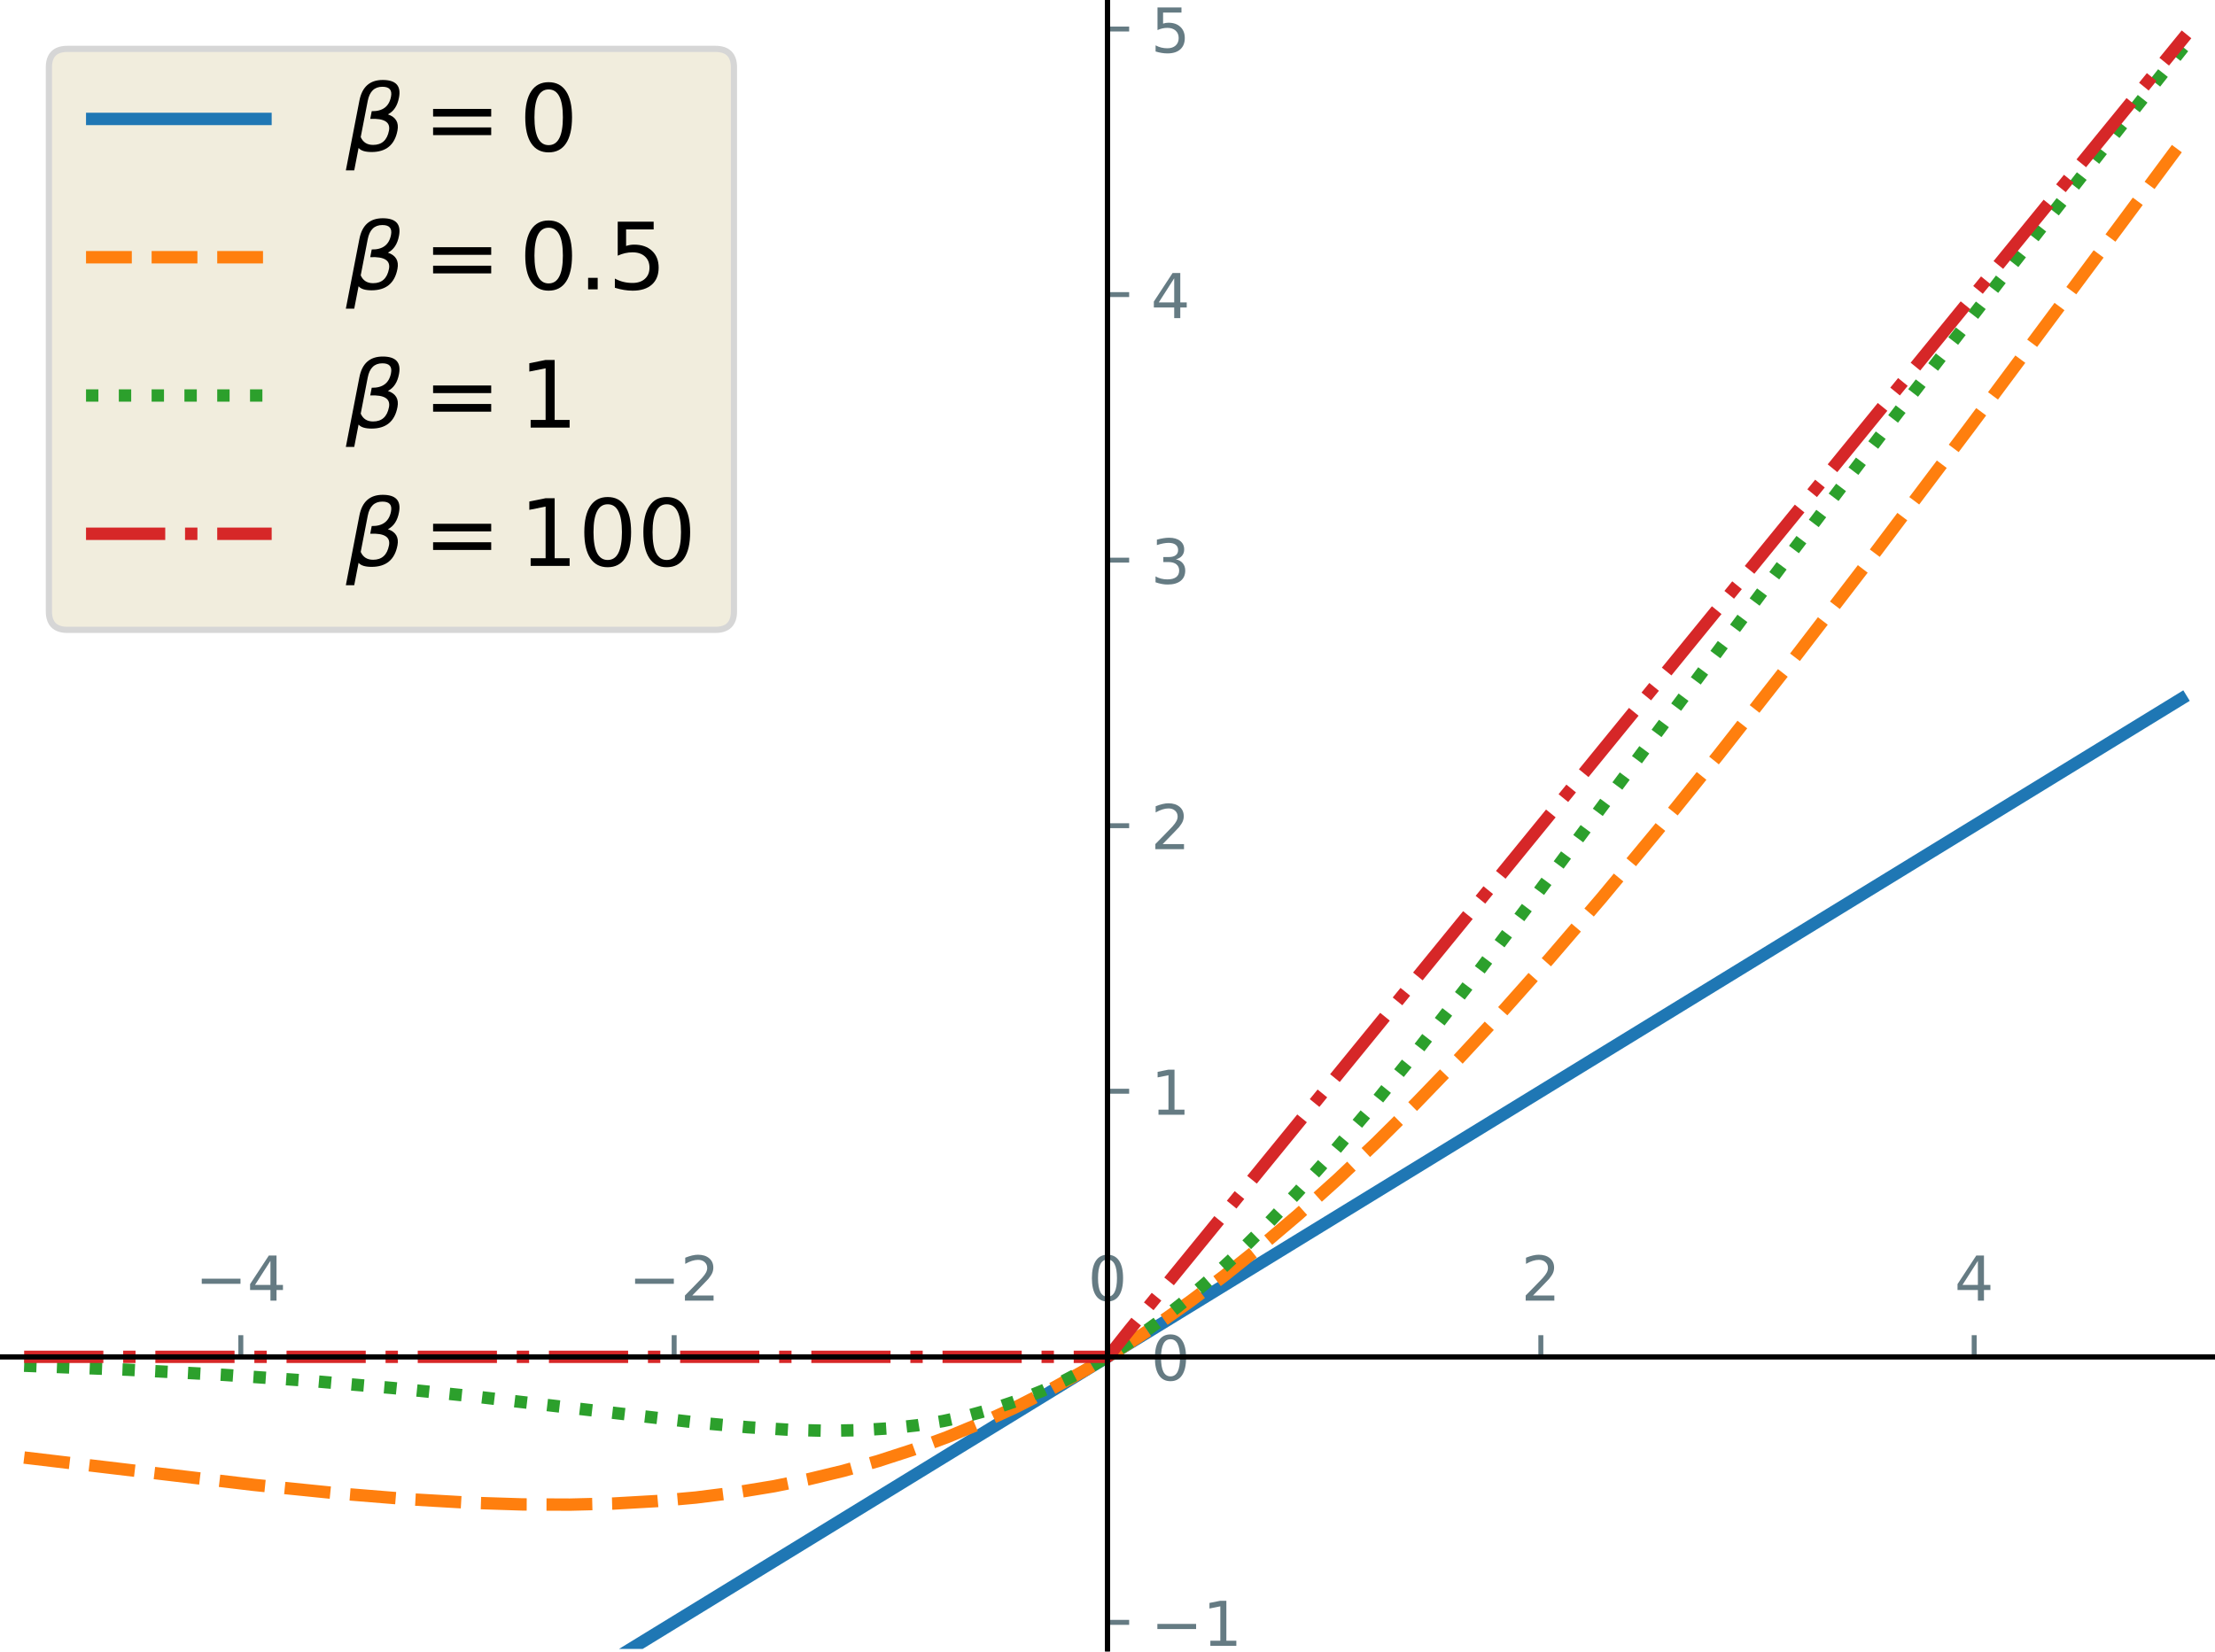
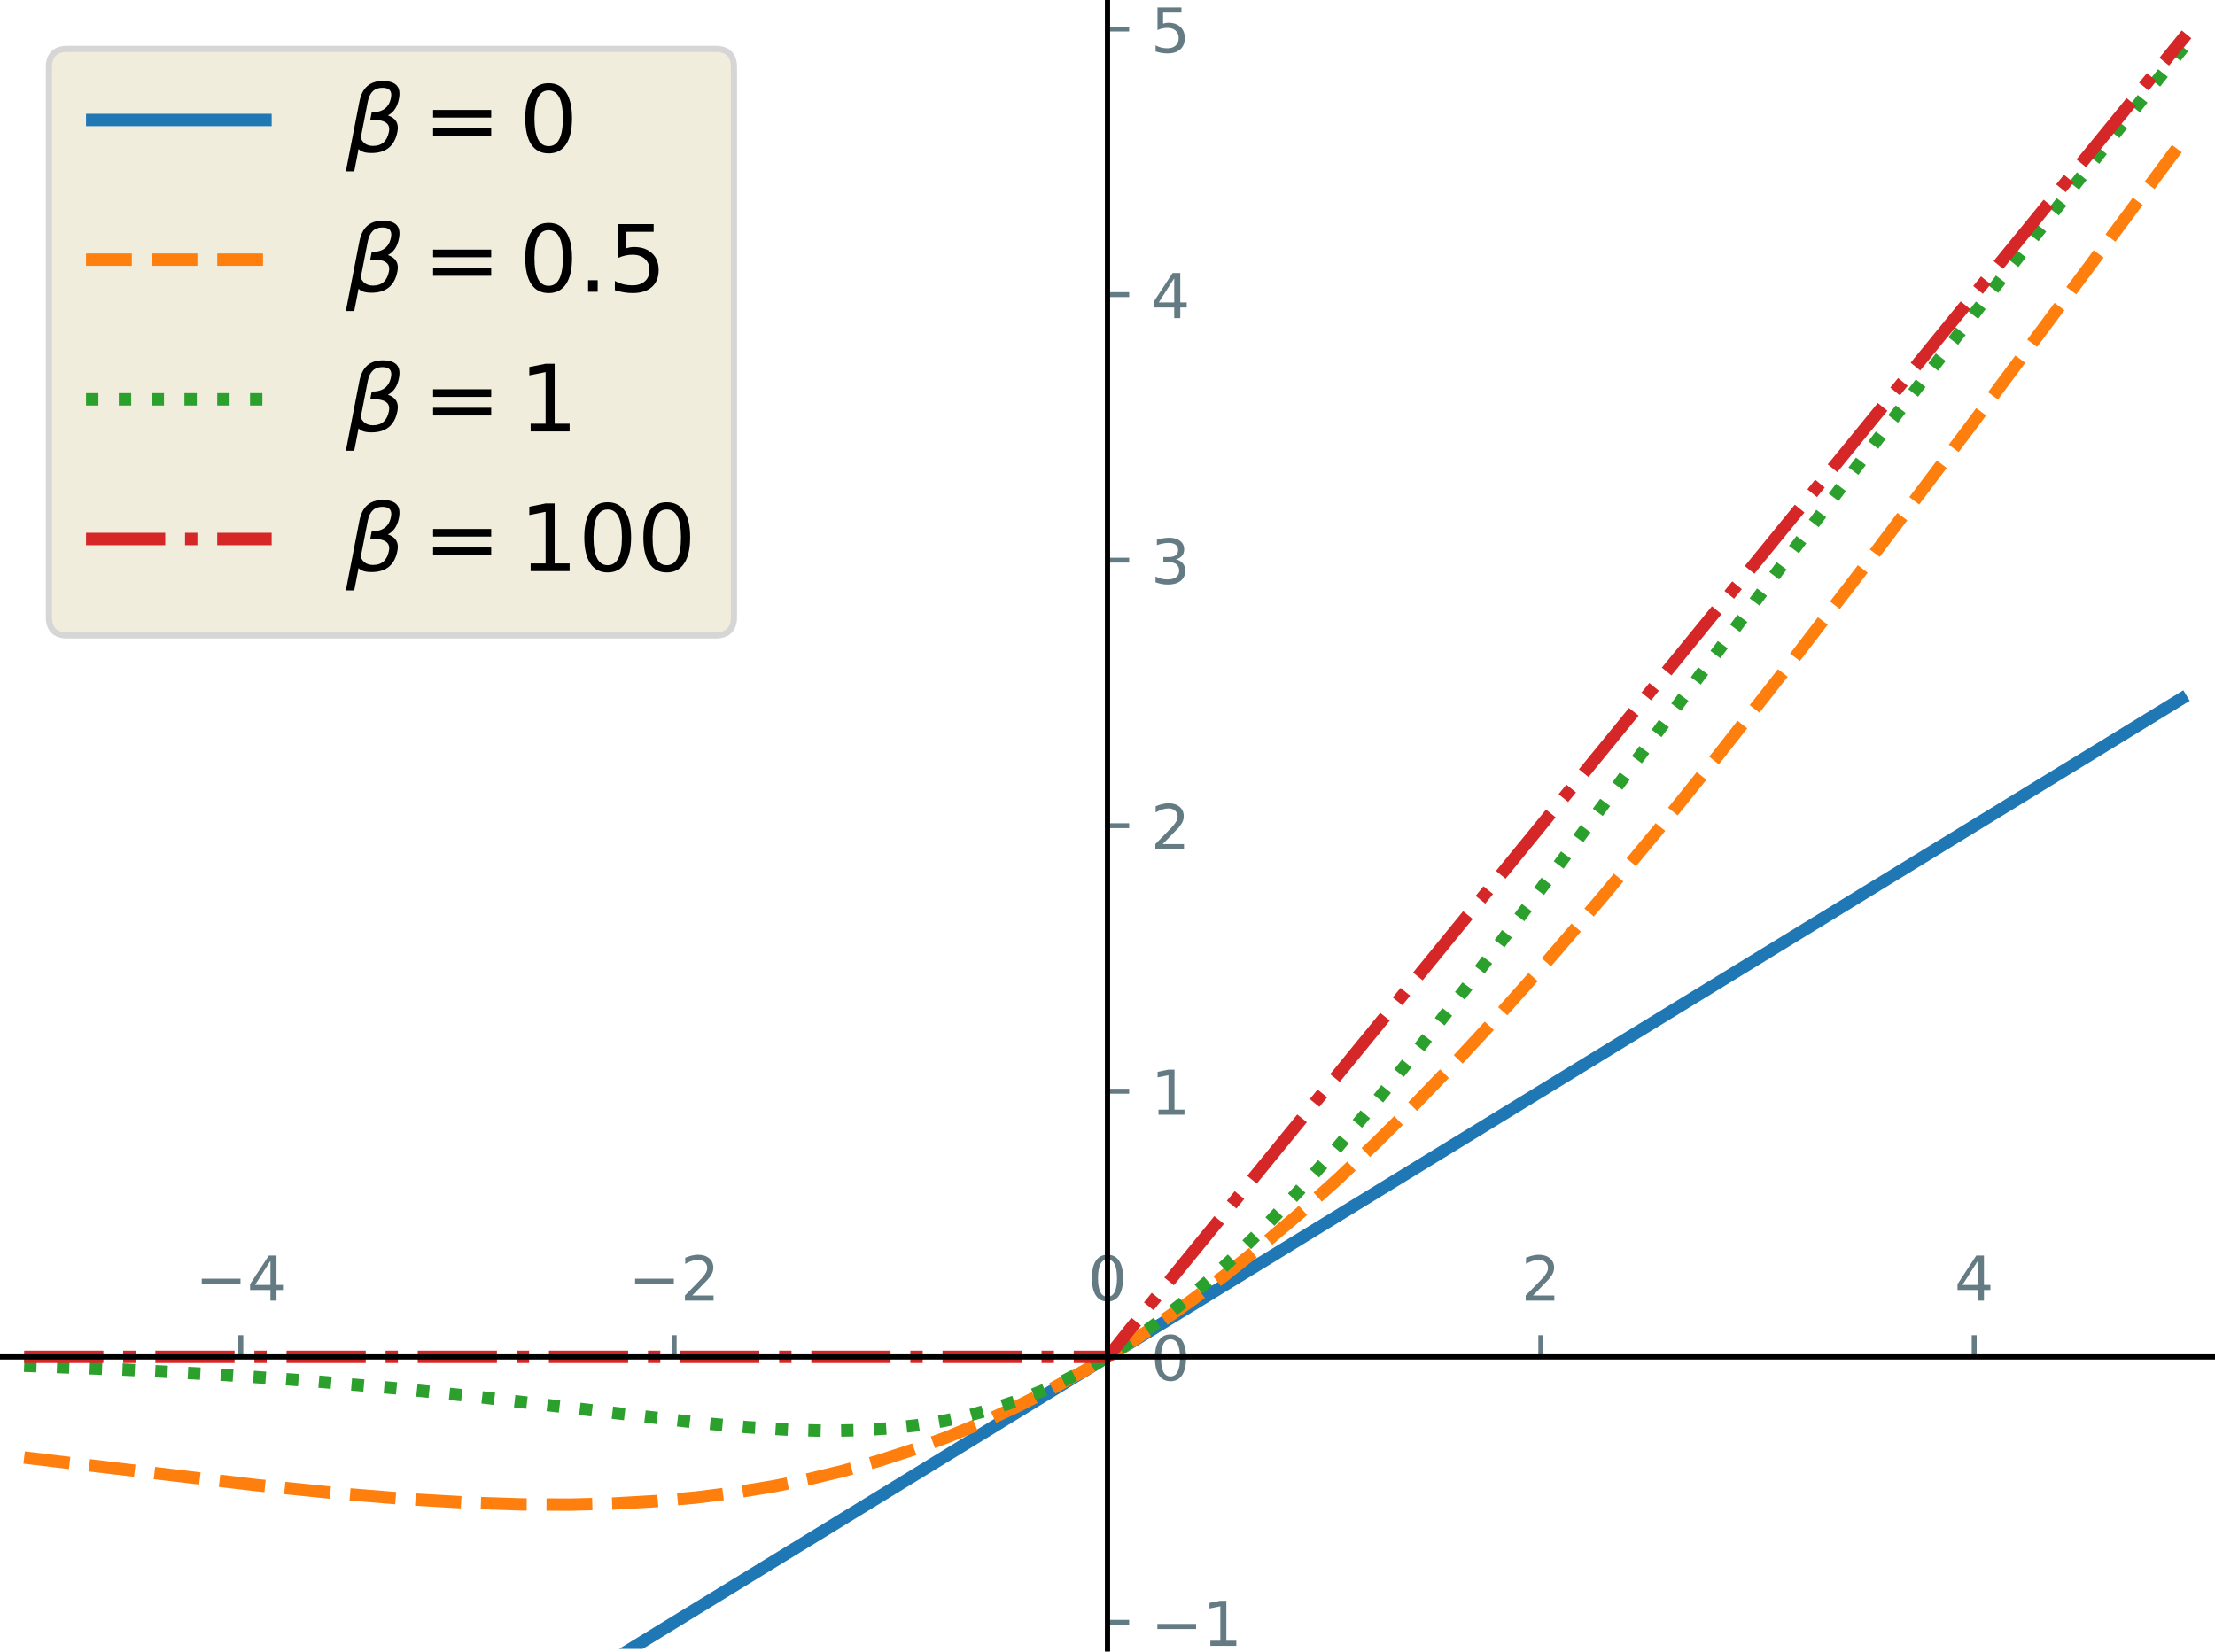
- <svg xmlns="http://www.w3.org/2000/svg" xmlns:xlink="http://www.w3.org/1999/xlink" width="357.92pt" height="266.912pt" viewBox="0 0 357.92 266.912" version="1.1" id="svg277">
-   <defs id="defs6">
-     <style type="text/css" id="style4">*{stroke-linejoin: round; stroke-linecap: butt}</style>
+ <svg xmlns="http://www.w3.org/2000/svg" xmlns:xlink="http://www.w3.org/1999/xlink" width="357.92pt" height="266.912pt" viewBox="0 0 357.92 266.912" version="1.1" id="svg52">
+   <defs id="defs1">
+     <style type="text/css" id="style1">*{stroke-linejoin: round; stroke-linecap: butt}</style>
  </defs>
-   <g id="g933" transform="translate(-57.2,-41.072)">
-     <g id="matplotlib.axis_1">
-       <g id="xtick_1">
-         <g id="line2d_1">
-           <defs id="defs15">
-             <path id="m7bbf02d9f3" d="M 0,0 V -3.5" style="stroke:#657b83;stroke-width:0.8" />
-           </defs>
-           <g id="g19">
-             <use xlink:href="#m7bbf02d9f3" x="96.113" y="260.371" style="fill:#657b83;stroke:#657b83;stroke-width:0.8" id="use17" />
-           </g>
-         </g>
-         <g id="text_1">
-           <g style="fill:#657b83" transform="matrix(0.1,0,0,-0.1,88.74185,251.2909)" id="g30">
-             <defs id="defs24">
-               <path id="DejaVuSans-2212" d="M 678,2272 H 4684 V 1741 H 678 Z" transform="scale(0.015625)" />
-               <path id="DejaVuSans-34" d="M 2419,4116 825,1625 h 1594 z m -166,550 h 794 V 1625 h 666 V 1100 H 3047 V 0 H 2419 V 1100 H 313 v 609 z" transform="scale(0.015625)" />
-             </defs>
-             <use xlink:href="#DejaVuSans-2212" id="use26" />
-             <use xlink:href="#DejaVuSans-34" x="83.789" id="use28" />
-           </g>
-         </g>
-       </g>
-       <g id="xtick_2">
-         <g id="line2d_2">
-           <g id="g36">
-             <use xlink:href="#m7bbf02d9f3" x="166.136" y="260.371" style="fill:#657b83;stroke:#657b83;stroke-width:0.8" id="use34" />
-           </g>
-         </g>
-         <g id="text_2">
-           <g style="fill:#657b83" transform="matrix(0.1,0,0,-0.1,158.7654,251.2909)" id="g46">
-             <defs id="defs40">
-               <path id="DejaVuSans-32" d="M 1228,531 H 3431 V 0 H 469 v 531 q 359,372 979,998 621,627 780,809 303,340 423,576 121,236 121,464 0,372 -261,606 -261,235 -680,235 -297,0 -627,-103 -329,-103 -704,-313 v 638 q 381,153 712,231 332,78 607,78 725,0 1156,-363 431,-362 431,-968 0,-288 -108,-546 -107,-257 -392,-607 -78,-91 -497,-524 Q 1991,1309 1228,531 Z" transform="scale(0.015625)" />
-             </defs>
-             <use xlink:href="#DejaVuSans-2212" id="use42" />
-             <use xlink:href="#DejaVuSans-32" x="83.789" id="use44" />
-           </g>
-         </g>
-       </g>
-       <g id="xtick_3">
-         <g id="line2d_3">
-           <g id="g52">
-             <use xlink:href="#m7bbf02d9f3" x="236.16" y="260.371" style="fill:#657b83;stroke:#657b83;stroke-width:0.8" id="use50" />
-           </g>
-         </g>
-         <g id="text_3">
-           <g style="fill:#657b83" transform="matrix(0.1,0,0,-0.1,232.9787,251.2909)" id="g60">
-             <defs id="defs56">
-               <path id="DejaVuSans-30" d="m 2034,4250 q -487,0 -733,-480 -245,-479 -245,-1442 0,-959 245,-1439 246,-480 733,-480 491,0 736,480 246,480 246,1439 0,963 -246,1442 -245,480 -736,480 z m 0,500 q 785,0 1199,-621 414,-620 414,-1801 0,-1178 -414,-1799 -414,-620 -1199,-620 -784,0 -1198,620 -414,621 -414,1799 0,1181 414,1801 414,621 1198,621 z" transform="scale(0.015625)" />
-             </defs>
-             <use xlink:href="#DejaVuSans-30" id="use58" />
-           </g>
-         </g>
-       </g>
-       <g id="xtick_4">
-         <g id="line2d_4">
-           <g id="g66">
-             <use xlink:href="#m7bbf02d9f3" x="306.184" y="260.371" style="fill:#657b83;stroke:#657b83;stroke-width:0.8" id="use64" />
-           </g>
-         </g>
-         <g id="text_4">
-           <g style="fill:#657b83" transform="matrix(0.1,0,0,-0.1,303.0023,251.2909)" id="g71">
-             <use xlink:href="#DejaVuSans-32" id="use69" />
-           </g>
-         </g>
-       </g>
-       <g id="xtick_5">
-         <g id="line2d_5">
-           <g id="g77">
-             <use xlink:href="#m7bbf02d9f3" x="376.207" y="260.371" style="fill:#657b83;stroke:#657b83;stroke-width:0.8" id="use75" />
-           </g>
-         </g>
-         <g id="text_5">
-           <g style="fill:#657b83" transform="matrix(0.1,0,0,-0.1,373.0258,251.2909)" id="g82">
-             <use xlink:href="#DejaVuSans-34" id="use80" />
-           </g>
-         </g>
-       </g>
-     </g>
-     <g id="matplotlib.axis_2">
-       <g id="ytick_1">
-         <g id="line2d_6">
-           <defs id="defs88">
-             <path id="m4bcd441e57" d="M 0,0 H 3.5" style="stroke:#657b83;stroke-width:0.8" />
-           </defs>
-           <g id="g92">
-             <use xlink:href="#m4bcd441e57" x="236.16" y="303.292" style="fill:#657b83;stroke:#657b83;stroke-width:0.8" id="use90" />
-           </g>
-         </g>
-         <g id="text_6">
-           <g style="fill:#657b83" transform="matrix(0.1,0,0,-0.1,243.16,307.0911)" id="g102">
-             <defs id="defs96">
-               <path id="DejaVuSans-31" d="M 794,531 H 1825 V 4091 L 703,3866 v 575 l 1116,225 h 631 V 531 H 3481 V 0 H 794 Z" transform="scale(0.015625)" />
-             </defs>
-             <use xlink:href="#DejaVuSans-2212" id="use98" />
-             <use xlink:href="#DejaVuSans-31" x="83.789" id="use100" />
-           </g>
-         </g>
-       </g>
-       <g id="ytick_2">
-         <g id="line2d_7">
-           <g id="g108">
-             <use xlink:href="#m4bcd441e57" x="236.16" y="260.371" style="fill:#657b83;stroke:#657b83;stroke-width:0.8" id="use106" />
-           </g>
-         </g>
-         <g id="text_7">
-           <g style="fill:#657b83" transform="matrix(0.1,0,0,-0.1,243.16,264.1698)" id="g113">
-             <use xlink:href="#DejaVuSans-30" id="use111" />
-           </g>
-         </g>
-       </g>
-       <g id="ytick_3">
-         <g id="line2d_8">
-           <g id="g119">
-             <use xlink:href="#m4bcd441e57" x="236.16" y="217.449" style="fill:#657b83;stroke:#657b83;stroke-width:0.8" id="use117" />
-           </g>
-         </g>
-         <g id="text_8">
-           <g style="fill:#657b83" transform="matrix(0.1,0,0,-0.1,243.16,221.2485)" id="g124">
-             <use xlink:href="#DejaVuSans-31" id="use122" />
-           </g>
-         </g>
-       </g>
-       <g id="ytick_4">
-         <g id="line2d_9">
-           <g id="g130">
-             <use xlink:href="#m4bcd441e57" x="236.16" y="174.528" style="fill:#657b83;stroke:#657b83;stroke-width:0.8" id="use128" />
-           </g>
-         </g>
-         <g id="text_9">
-           <g style="fill:#657b83" transform="matrix(0.1,0,0,-0.1,243.16,178.3272)" id="g135">
-             <use xlink:href="#DejaVuSans-32" id="use133" />
-           </g>
-         </g>
-       </g>
-       <g id="ytick_5">
-         <g id="line2d_10">
-           <g id="g141">
-             <use xlink:href="#m4bcd441e57" x="236.16" y="131.607" style="fill:#657b83;stroke:#657b83;stroke-width:0.8" id="use139" />
-           </g>
-         </g>
-         <g id="text_10">
-           <g style="fill:#657b83" transform="matrix(0.1,0,0,-0.1,243.16,135.4059)" id="g149">
-             <defs id="defs145">
-               <path id="DejaVuSans-33" d="m 2597,2516 q 453,-97 707,-404 255,-306 255,-756 0,-690 -475,-1069 -475,-378 -1350,-378 -293,0 -604,58 -311,58 -642,174 v 609 q 262,-153 574,-231 313,-78 654,-78 593,0 904,234 311,234 311,681 0,413 -289,645 -289,233 -804,233 h -544 v 519 h 569 q 465,0 712,186 247,186 247,536 0,359 -255,551 -254,193 -729,193 -260,0 -557,-57 -297,-56 -653,-174 v 562 q 360,100 674,150 314,50 592,50 719,0 1137,-327 419,-326 419,-882 0,-388 -222,-655 -222,-267 -631,-370 z" transform="scale(0.015625)" />
-             </defs>
-             <use xlink:href="#DejaVuSans-33" id="use147" />
-           </g>
-         </g>
-       </g>
-       <g id="ytick_6">
-         <g id="line2d_11">
-           <g id="g155">
-             <use xlink:href="#m4bcd441e57" x="236.16" y="88.685" style="fill:#657b83;stroke:#657b83;stroke-width:0.8" id="use153" />
-           </g>
-         </g>
-         <g id="text_11">
-           <g style="fill:#657b83" transform="matrix(0.1,0,0,-0.1,243.16,92.48464)" id="g160">
-             <use xlink:href="#DejaVuSans-34" id="use158" />
-           </g>
-         </g>
-       </g>
-       <g id="ytick_7">
-         <g id="line2d_12">
-           <g id="g166">
-             <use xlink:href="#m4bcd441e57" x="236.16" y="45.764" style="fill:#657b83;stroke:#657b83;stroke-width:0.8" id="use164" />
-           </g>
-         </g>
-         <g id="text_12">
-           <g style="fill:#657b83" transform="matrix(0.1,0,0,-0.1,243.16,49.56335)" id="g174">
-             <defs id="defs170">
-               <path id="DejaVuSans-35" d="M 691,4666 H 3169 V 4134 H 1269 V 2991 q 137,47 274,70 138,23 276,23 781,0 1237,-428 457,-428 457,-1159 Q 3513,744 3044,326 2575,-91 1722,-91 1428,-91 1123,-41 819,9 494,109 v 635 q 281,-153 581,-228 300,-75 634,-75 541,0 856,284 316,284 316,772 0,487 -316,771 -315,285 -856,285 -253,0 -505,-56 -251,-56 -513,-175 z" transform="scale(0.015625)" />
-             </defs>
-             <use xlink:href="#DejaVuSans-35" id="use172" />
-           </g>
-         </g>
-       </g>
-     </g>
-     <g id="line2d_13">
-       <path d="M 95.482,346.6 410.519,153.497 v 0" clip-path="url(#pbf44158abd)" style="fill:none;stroke:#1f77b4;stroke-width:2" id="path179" />
-     </g>
-     <g id="line2d_14">
-       <path d="m 61.101,276.65 37.112,4.418 14.005,1.417 11.204,0.91 9.803,0.566 8.403,0.268 7.703,0.032 7.002,-0.176 7.002,-0.399 6.302,-0.571 6.302,-0.792 6.302,-1.032 5.602,-1.134 5.602,-1.35 5.602,-1.578 5.602,-1.817 5.602,-2.065 5.602,-2.321 5.602,-2.584 5.602,-2.853 5.602,-3.125 5.602,-3.399 5.602,-3.674 5.602,-3.947 5.602,-4.216 5.602,-4.481 6.302,-5.35 6.302,-5.665 6.302,-5.967 6.302,-6.254 7.002,-7.264 7.002,-7.573 7.703,-8.657 8.403,-9.793 9.103,-10.97 9.803,-12.17 11.204,-14.277 13.304,-17.343 16.105,-21.378 25.208,-33.883 9.803,-13.217 v 0" clip-path="url(#pbf44158abd)" style="fill:none;stroke:#ff7f0e;stroke-width:2;stroke-dasharray:7.4, 3.2;stroke-dashoffset:0" id="path182" />
-     </g>
-     <g id="line2d_15">
-       <path d="m 61.101,261.807 16.806,0.653 15.405,0.822 14.005,0.974 13.304,1.152 13.304,1.375 16.806,1.983 18.906,2.214 8.403,0.773 7.002,0.427 5.602,0.14 5.602,-0.093 4.902,-0.313 4.201,-0.47 4.201,-0.679 4.201,-0.911 4.201,-1.162 4.201,-1.432 3.501,-1.41 3.501,-1.615 3.501,-1.825 3.501,-2.039 4.201,-2.73 4.201,-3.036 4.201,-3.336 4.201,-3.625 4.201,-3.9 4.902,-4.875 4.902,-5.195 5.602,-6.284 6.302,-7.447 7.002,-8.656 8.403,-10.782 10.504,-13.873 18.906,-25.424 22.408,-30.018 16.806,-22.141 17.506,-22.687 18.906,-24.129 11.204,-14.151 v 0" clip-path="url(#pbf44158abd)" style="fill:none;stroke:#2ca02c;stroke-width:2;stroke-dasharray:2, 3.3;stroke-dashoffset:0" id="path185" />
-     </g>
-     <g id="line2d_16">
-       <path d="M 61.101,260.371 H 236.16 l 0.7,-0.756 2.801,-3.536 170.857,-209.456 v 0" clip-path="url(#pbf44158abd)" style="fill:none;stroke:#d62728;stroke-width:2;stroke-dasharray:12.8, 3.2, 2, 3.2;stroke-dashoffset:0" id="path188" />
-     </g>
-     <g id="patch_3">
-       <path d="M 236.16,307.584 V 41.472" style="fill:none;stroke:#000000;stroke-width:0.8;stroke-linecap:square;stroke-linejoin:miter" id="path191" />
-     </g>
-     <g id="patch_4">
-       <path d="M 236.16,307.584 V 41.472" style="fill:none;stroke:#000000;stroke-width:0.8;stroke-linecap:square;stroke-linejoin:miter" id="path194" />
-     </g>
-     <g id="patch_5">
-       <path d="M 57.6,260.371 H 414.72" style="fill:none;stroke:#000000;stroke-width:0.8;stroke-linecap:square;stroke-linejoin:miter" id="path197" />
-     </g>
-     <g id="patch_6">
-       <path d="M 57.6,260.371 H 414.72" style="fill:none;stroke:#000000;stroke-width:0.8;stroke-linecap:square;stroke-linejoin:miter" id="path200" />
-     </g>
-     <g id="legend_1">
-       <g id="patch_7">
-         <path d="m 68.1,142.872 h 104.7 q 3,0 3,-3 v -87.9 q 0,-3 -3,-3 H 68.1 q -3,0 -3,3 v 87.9 q 0,3 3,3 z" style="opacity:0.8;fill:#eee8d5;stroke:#cccccc;stroke-linejoin:miter" id="path203" />
-       </g>
-       <g id="line2d_17">
-         <path d="m 71.1,60.297 h 15 15" style="fill:none;stroke:#1f77b4;stroke-width:2" id="path206" />
-       </g>
-       <g id="text_13">
-         <g transform="matrix(0.15,0,0,-0.15,113.1,65.547)" id="g219">
-           <defs id="defs211">
-             <path id="DejaVuSans-Oblique-3b2" d="M 872,216 572,-1331 H -6 l 934,4809 q 278,1425 1610,1425 1350,0 1121,-1203 Q 3503,2844 2894,2531 3713,2250 3553,1416 3272,-69 1759,-66 1097,-63 872,216 Z m 147,750 q 240,-544 856,-541 900,0 1091,981 172,882 -1291,813 l 103,531 q 1131,-19 1328,1000 135,688 -597,684 -818,0 -1006,-975 z" transform="scale(0.015625)" />
-             <path id="DejaVuSans-3d" d="M 678,2906 H 4684 V 2381 H 678 Z m 0,-1275 H 4684 V 1100 H 678 Z" transform="scale(0.015625)" />
-           </defs>
-           <use xlink:href="#DejaVuSans-Oblique-3b2" transform="translate(0,0.390625)" id="use213" />
-           <use xlink:href="#DejaVuSans-3d" transform="translate(83.30078,0.390625)" id="use215" />
-           <use xlink:href="#DejaVuSans-30" transform="translate(186.5723,0.390625)" id="use217" />
-         </g>
-       </g>
-       <g id="line2d_18">
-         <path d="m 71.1,82.647 h 15 15" style="fill:none;stroke:#ff7f0e;stroke-width:2;stroke-dasharray:7.4, 3.2;stroke-dashoffset:0" id="path222" />
-       </g>
-       <g id="text_14">
-         <g transform="matrix(0.15,0,0,-0.15,113.1,87.897)" id="g238">
-           <defs id="defs226">
-             <path id="DejaVuSans-2e" d="m 684,794 h 660 V 0 H 684 Z" transform="scale(0.015625)" />
-           </defs>
-           <use xlink:href="#DejaVuSans-Oblique-3b2" transform="translate(0,0.390625)" id="use228" />
-           <use xlink:href="#DejaVuSans-3d" transform="translate(83.30078,0.390625)" id="use230" />
-           <use xlink:href="#DejaVuSans-30" transform="translate(186.5723,0.390625)" id="use232" />
-           <use xlink:href="#DejaVuSans-2e" transform="translate(250.1953,0.390625)" id="use234" />
-           <use xlink:href="#DejaVuSans-35" transform="translate(281.9824,0.390625)" id="use236" />
-         </g>
-       </g>
-       <g id="line2d_19">
-         <path d="m 71.1,104.997 h 15 15" style="fill:none;stroke:#2ca02c;stroke-width:2;stroke-dasharray:2, 3.3;stroke-dashoffset:0" id="path241" />
-       </g>
-       <g id="text_15">
-         <g transform="matrix(0.15,0,0,-0.15,113.1,110.247)" id="g250">
-           <use xlink:href="#DejaVuSans-Oblique-3b2" transform="translate(0,0.390625)" id="use244" />
-           <use xlink:href="#DejaVuSans-3d" transform="translate(83.30078,0.390625)" id="use246" />
-           <use xlink:href="#DejaVuSans-31" transform="translate(186.5723,0.390625)" id="use248" />
-         </g>
-       </g>
-       <g id="line2d_20">
-         <path d="m 71.1,127.347 h 15 15" style="fill:none;stroke:#d62728;stroke-width:2;stroke-dasharray:12.8, 3.2, 2, 3.2;stroke-dashoffset:0" id="path253" />
-       </g>
-       <g id="text_16">
-         <g transform="matrix(0.15,0,0,-0.15,113.1,132.597)" id="g266">
-           <use xlink:href="#DejaVuSans-Oblique-3b2" transform="translate(0,0.390625)" id="use256" />
-           <use xlink:href="#DejaVuSans-3d" transform="translate(83.30078,0.390625)" id="use258" />
-           <use xlink:href="#DejaVuSans-31" transform="translate(186.5723,0.390625)" id="use260" />
-           <use xlink:href="#DejaVuSans-30" transform="translate(250.1953,0.390625)" id="use262" />
-           <use xlink:href="#DejaVuSans-30" transform="translate(313.8184,0.390625)" id="use264" />
+   <g id="patch_1" transform="translate(-57.2,-41.072)">
+     <path d="M 0,345.6 H 460.8 V 0 H 0 Z" style="fill:none" id="path1" />
+   </g>
+   <g id="g53" transform="translate(-57.2,-41.072)">
+     <g id="axes_1">
+       <g id="patch_2">
+         <path d="M 57.6,307.584 H 414.72 V 41.472 H 57.6 Z" style="fill:none" id="path2" />
+       </g>
+       <g id="matplotlib.axis_1">
+         <g id="xtick_1">
+           <g id="line2d_1">
+             <defs id="defs2">
+               <path id="mc78daaeb49" d="M 0,0 V -3.5" style="stroke:#657b83;stroke-width:0.8" />
+             </defs>
+             <g id="g2">
+               <use xlink:href="#mc78daaeb49" x="96.113" y="260.371" style="fill:#657b83;stroke:#657b83;stroke-width:0.8" id="use2" />
+             </g>
+           </g>
+           <g id="text_1">
+             <g style="fill:#657b83" transform="matrix(0.1,0,0,-0.1,88.74185,251.2909)" id="g4">
+               <defs id="defs3">
+                 <path id="DejaVuSans-2212" d="M 678,2272 H 4684 V 1741 H 678 Z" transform="scale(0.015625)" />
+                 <path id="DejaVuSans-34" d="M 2419,4116 825,1625 h 1594 z m -166,550 h 794 V 1625 h 666 V 1100 H 3047 V 0 H 2419 V 1100 H 313 v 609 z" transform="scale(0.015625)" />
+               </defs>
+               <use xlink:href="#DejaVuSans-2212" id="use3" />
+               <use xlink:href="#DejaVuSans-34" transform="translate(83.78906)" id="use4" />
+             </g>
+           </g>
+         </g>
+         <g id="xtick_2">
+           <g id="line2d_2">
+             <g id="g5">
+               <use xlink:href="#mc78daaeb49" x="166.136" y="260.371" style="fill:#657b83;stroke:#657b83;stroke-width:0.8" id="use5" />
+             </g>
+           </g>
+           <g id="text_2">
+             <g style="fill:#657b83" transform="matrix(0.1,0,0,-0.1,158.7654,251.2909)" id="g7">
+               <defs id="defs5">
+                 <path id="DejaVuSans-32" d="M 1228,531 H 3431 V 0 H 469 v 531 q 359,372 979,998 621,627 780,809 303,340 423,576 121,236 121,464 0,372 -261,606 -261,235 -680,235 -297,0 -627,-103 -329,-103 -704,-313 v 638 q 381,153 712,231 332,78 607,78 725,0 1156,-363 431,-362 431,-968 0,-288 -108,-546 -107,-257 -392,-607 -78,-91 -497,-524 Q 1991,1309 1228,531 Z" transform="scale(0.015625)" />
+               </defs>
+               <use xlink:href="#DejaVuSans-2212" id="use6" />
+               <use xlink:href="#DejaVuSans-32" transform="translate(83.78906)" id="use7" />
+             </g>
+           </g>
+         </g>
+         <g id="xtick_3">
+           <g id="line2d_3">
+             <g id="g8">
+               <use xlink:href="#mc78daaeb49" x="236.16" y="260.371" style="fill:#657b83;stroke:#657b83;stroke-width:0.8" id="use8" />
+             </g>
+           </g>
+           <g id="text_3">
+             <g style="fill:#657b83" transform="matrix(0.1,0,0,-0.1,232.9787,251.2909)" id="g9">
+               <defs id="defs8">
+                 <path id="DejaVuSans-30" d="m 2034,4250 q -487,0 -733,-480 -245,-479 -245,-1442 0,-959 245,-1439 246,-480 733,-480 491,0 736,480 246,480 246,1439 0,963 -246,1442 -245,480 -736,480 z m 0,500 q 785,0 1199,-621 414,-620 414,-1801 0,-1178 -414,-1799 -414,-620 -1199,-620 -784,0 -1198,620 -414,621 -414,1799 0,1181 414,1801 414,621 1198,621 z" transform="scale(0.015625)" />
+               </defs>
+               <use xlink:href="#DejaVuSans-30" id="use9" />
+             </g>
+           </g>
+         </g>
+         <g id="xtick_4">
+           <g id="line2d_4">
+             <g id="g10">
+               <use xlink:href="#mc78daaeb49" x="306.184" y="260.371" style="fill:#657b83;stroke:#657b83;stroke-width:0.8" id="use10" />
+             </g>
+           </g>
+           <g id="text_4">
+             <g style="fill:#657b83" transform="matrix(0.1,0,0,-0.1,303.0023,251.2909)" id="g11">
+               <use xlink:href="#DejaVuSans-32" id="use11" />
+             </g>
+           </g>
+         </g>
+         <g id="xtick_5">
+           <g id="line2d_5">
+             <g id="g12">
+               <use xlink:href="#mc78daaeb49" x="376.207" y="260.371" style="fill:#657b83;stroke:#657b83;stroke-width:0.8" id="use12" />
+             </g>
+           </g>
+           <g id="text_5">
+             <g style="fill:#657b83" transform="matrix(0.1,0,0,-0.1,373.0258,251.2909)" id="g13">
+               <use xlink:href="#DejaVuSans-34" id="use13" />
+             </g>
+           </g>
+         </g>
+       </g>
+       <g id="matplotlib.axis_2">
+         <g id="ytick_1">
+           <g id="line2d_6">
+             <defs id="defs13">
+               <path id="m031cafd6a9" d="M 0,0 H 3.5" style="stroke:#657b83;stroke-width:0.8" />
+             </defs>
+             <g id="g14">
+               <use xlink:href="#m031cafd6a9" x="236.16" y="303.292" style="fill:#657b83;stroke:#657b83;stroke-width:0.8" id="use14" />
+             </g>
+           </g>
+           <g id="text_6">
+             <g style="fill:#657b83" transform="matrix(0.1,0,0,-0.1,243.16,307.0911)" id="g16">
+               <defs id="defs14">
+                 <path id="DejaVuSans-31" d="M 794,531 H 1825 V 4091 L 703,3866 v 575 l 1116,225 h 631 V 531 H 3481 V 0 H 794 Z" transform="scale(0.015625)" />
+               </defs>
+               <use xlink:href="#DejaVuSans-2212" id="use15" />
+               <use xlink:href="#DejaVuSans-31" transform="translate(83.78906)" id="use16" />
+             </g>
+           </g>
+         </g>
+         <g id="ytick_2">
+           <g id="line2d_7">
+             <g id="g17">
+               <use xlink:href="#m031cafd6a9" x="236.16" y="260.371" style="fill:#657b83;stroke:#657b83;stroke-width:0.8" id="use17" />
+             </g>
+           </g>
+           <g id="text_7">
+             <g style="fill:#657b83" transform="matrix(0.1,0,0,-0.1,243.16,264.1698)" id="g18">
+               <use xlink:href="#DejaVuSans-30" id="use18" />
+             </g>
+           </g>
+         </g>
+         <g id="ytick_3">
+           <g id="line2d_8">
+             <g id="g19">
+               <use xlink:href="#m031cafd6a9" x="236.16" y="217.449" style="fill:#657b83;stroke:#657b83;stroke-width:0.8" id="use19" />
+             </g>
+           </g>
+           <g id="text_8">
+             <g style="fill:#657b83" transform="matrix(0.1,0,0,-0.1,243.16,221.2485)" id="g20">
+               <use xlink:href="#DejaVuSans-31" id="use20" />
+             </g>
+           </g>
+         </g>
+         <g id="ytick_4">
+           <g id="line2d_9">
+             <g id="g21">
+               <use xlink:href="#m031cafd6a9" x="236.16" y="174.528" style="fill:#657b83;stroke:#657b83;stroke-width:0.8" id="use21" />
+             </g>
+           </g>
+           <g id="text_9">
+             <g style="fill:#657b83" transform="matrix(0.1,0,0,-0.1,243.16,178.3272)" id="g22">
+               <use xlink:href="#DejaVuSans-32" id="use22" />
+             </g>
+           </g>
+         </g>
+         <g id="ytick_5">
+           <g id="line2d_10">
+             <g id="g23">
+               <use xlink:href="#m031cafd6a9" x="236.16" y="131.607" style="fill:#657b83;stroke:#657b83;stroke-width:0.8" id="use23" />
+             </g>
+           </g>
+           <g id="text_10">
+             <g style="fill:#657b83" transform="matrix(0.1,0,0,-0.1,243.16,135.4059)" id="g24">
+               <defs id="defs23">
+                 <path id="DejaVuSans-33" d="m 2597,2516 q 453,-97 707,-404 255,-306 255,-756 0,-690 -475,-1069 -475,-378 -1350,-378 -293,0 -604,58 -311,58 -642,174 v 609 q 262,-153 574,-231 313,-78 654,-78 593,0 904,234 311,234 311,681 0,413 -289,645 -289,233 -804,233 h -544 v 519 h 569 q 465,0 712,186 247,186 247,536 0,359 -255,551 -254,193 -729,193 -260,0 -557,-57 -297,-56 -653,-174 v 562 q 360,100 674,150 314,50 592,50 719,0 1137,-327 419,-326 419,-882 0,-388 -222,-655 -222,-267 -631,-370 z" transform="scale(0.015625)" />
+               </defs>
+               <use xlink:href="#DejaVuSans-33" id="use24" />
+             </g>
+           </g>
+         </g>
+         <g id="ytick_6">
+           <g id="line2d_11">
+             <g id="g25">
+               <use xlink:href="#m031cafd6a9" x="236.16" y="88.685" style="fill:#657b83;stroke:#657b83;stroke-width:0.8" id="use25" />
+             </g>
+           </g>
+           <g id="text_11">
+             <g style="fill:#657b83" transform="matrix(0.1,0,0,-0.1,243.16,92.48464)" id="g26">
+               <use xlink:href="#DejaVuSans-34" id="use26" />
+             </g>
+           </g>
+         </g>
+         <g id="ytick_7">
+           <g id="line2d_12">
+             <g id="g27">
+               <use xlink:href="#m031cafd6a9" x="236.16" y="45.764" style="fill:#657b83;stroke:#657b83;stroke-width:0.8" id="use27" />
+             </g>
+           </g>
+           <g id="text_12">
+             <g style="fill:#657b83" transform="matrix(0.1,0,0,-0.1,243.16,49.56335)" id="g28">
+               <defs id="defs27">
+                 <path id="DejaVuSans-35" d="M 691,4666 H 3169 V 4134 H 1269 V 2991 q 137,47 274,70 138,23 276,23 781,0 1237,-428 457,-428 457,-1159 Q 3513,744 3044,326 2575,-91 1722,-91 1428,-91 1123,-41 819,9 494,109 v 635 q 281,-153 581,-228 300,-75 634,-75 541,0 856,284 316,284 316,772 0,487 -316,771 -315,285 -856,285 -253,0 -505,-56 -251,-56 -513,-175 z" transform="scale(0.015625)" />
+               </defs>
+               <use xlink:href="#DejaVuSans-35" id="use28" />
+             </g>
+           </g>
+         </g>
+       </g>
+       <g id="line2d_13">
+         <path d="M 95.482,346.6 410.519,153.497 v 0" clip-path="url(#p9f549caba1)" style="fill:none;stroke:#1f77b4;stroke-width:2" id="path28" />
+       </g>
+       <g id="line2d_14">
+         <path d="m 61.101,276.65 37.112,4.418 14.005,1.417 11.204,0.91 9.803,0.566 8.403,0.268 7.703,0.032 7.002,-0.176 7.002,-0.399 6.302,-0.571 6.302,-0.792 6.302,-1.032 5.602,-1.134 5.602,-1.35 5.602,-1.578 5.602,-1.817 5.602,-2.065 5.602,-2.321 5.602,-2.584 5.602,-2.853 5.602,-3.125 5.602,-3.399 5.602,-3.674 5.602,-3.947 5.602,-4.216 5.602,-4.481 6.302,-5.35 6.302,-5.665 6.302,-5.967 6.302,-6.254 7.002,-7.264 7.002,-7.573 7.703,-8.657 8.403,-9.793 9.103,-10.97 9.803,-12.17 11.204,-14.277 13.304,-17.343 16.105,-21.378 25.208,-33.883 9.803,-13.217 v 0" clip-path="url(#p9f549caba1)" style="fill:none;stroke:#ff7f0e;stroke-width:2;stroke-dasharray:7.4, 3.2;stroke-dashoffset:0" id="path29" />
+       </g>
+       <g id="line2d_15">
+         <path d="m 61.101,261.807 16.806,0.653 15.405,0.822 14.005,0.974 13.304,1.152 13.304,1.375 16.806,1.983 18.906,2.214 8.403,0.773 7.002,0.427 5.602,0.14 5.602,-0.093 4.902,-0.313 4.201,-0.47 4.201,-0.679 4.201,-0.911 4.201,-1.162 4.201,-1.432 3.501,-1.41 3.501,-1.615 3.501,-1.825 3.501,-2.039 4.201,-2.73 4.201,-3.036 4.201,-3.336 4.201,-3.625 4.201,-3.9 4.902,-4.875 4.902,-5.195 5.602,-6.284 6.302,-7.447 7.002,-8.656 8.403,-10.782 10.504,-13.873 18.906,-25.424 22.408,-30.018 16.806,-22.141 17.506,-22.687 18.906,-24.129 11.204,-14.151 v 0" clip-path="url(#p9f549caba1)" style="fill:none;stroke:#2ca02c;stroke-width:2;stroke-dasharray:2, 3.3;stroke-dashoffset:0" id="path30" />
+       </g>
+       <g id="line2d_16">
+         <path d="M 61.101,260.371 H 236.16 l 0.7,-0.756 2.801,-3.536 170.857,-209.456 v 0" clip-path="url(#p9f549caba1)" style="fill:none;stroke:#d62728;stroke-width:2;stroke-dasharray:12.8, 3.2, 2, 3.2;stroke-dashoffset:0" id="path31" />
+       </g>
+       <g id="patch_3">
+         <path d="M 236.16,307.584 V 41.472" style="fill:none;stroke:#000000;stroke-width:0.8;stroke-linecap:square;stroke-linejoin:miter" id="path32" />
+       </g>
+       <g id="patch_4">
+         <path d="M 236.16,307.584 V 41.472" style="fill:none;stroke:#000000;stroke-width:0.8;stroke-linecap:square;stroke-linejoin:miter" id="path33" />
+       </g>
+       <g id="patch_5">
+         <path d="M 57.6,260.371 H 414.72" style="fill:none;stroke:#000000;stroke-width:0.8;stroke-linecap:square;stroke-linejoin:miter" id="path34" />
+       </g>
+       <g id="patch_6">
+         <path d="M 57.6,260.371 H 414.72" style="fill:none;stroke:#000000;stroke-width:0.8;stroke-linecap:square;stroke-linejoin:miter" id="path35" />
+       </g>
+       <g id="legend_1">
+         <g id="patch_7">
+           <path d="m 68.1,143.772 h 104.7 q 3,0 3,-3 v -88.8 q 0,-3 -3,-3 H 68.1 q -3,0 -3,3 v 88.8 q 0,3 3,3 z" style="opacity:0.8;fill:#eee8d5;stroke:#cccccc;stroke-linejoin:miter" id="path36" />
+         </g>
+         <g id="line2d_17">
+           <path d="m 71.1,60.461 h 15 15" style="fill:none;stroke:#1f77b4;stroke-width:2" id="path37" />
+         </g>
+         <g id="text_13">
+           <g transform="matrix(0.15,0,0,-0.15,113.1,65.71106)" id="g39">
+             <defs id="defs37">
+               <path id="DejaVuSans-Oblique-3b2" d="M 872,216 572,-1331 H -6 l 934,4809 q 278,1425 1610,1425 1350,0 1121,-1203 Q 3503,2844 2894,2531 3713,2250 3553,1416 3272,-69 1759,-66 1097,-63 872,216 Z m 147,750 q 240,-544 856,-541 900,0 1091,981 172,882 -1291,813 l 103,531 q 1131,-19 1328,1000 135,688 -597,684 -818,0 -1006,-975 z" transform="scale(0.015625)" />
+               <path id="DejaVuSans-3d" d="M 678,2906 H 4684 V 2381 H 678 Z m 0,-1275 H 4684 V 1100 H 678 Z" transform="scale(0.015625)" />
+             </defs>
+             <use xlink:href="#DejaVuSans-Oblique-3b2" transform="translate(0,0.390625)" id="use37" />
+             <use xlink:href="#DejaVuSans-3d" transform="translate(83.30078,0.390625)" id="use38" />
+             <use xlink:href="#DejaVuSans-30" transform="translate(186.5723,0.390625)" id="use39" />
+           </g>
+         </g>
+         <g id="line2d_18">
+           <path d="m 71.1,83.036 h 15 15" style="fill:none;stroke:#ff7f0e;stroke-width:2;stroke-dasharray:7.4, 3.2;stroke-dashoffset:0" id="path39" />
+         </g>
+         <g id="text_14">
+           <g transform="matrix(0.15,0,0,-0.15,113.1,88.28606)" id="g44">
+             <defs id="defs39">
+               <path id="DejaVuSans-2e" d="m 684,794 h 660 V 0 H 684 Z" transform="scale(0.015625)" />
+             </defs>
+             <use xlink:href="#DejaVuSans-Oblique-3b2" transform="translate(0,0.390625)" id="use40" />
+             <use xlink:href="#DejaVuSans-3d" transform="translate(83.30078,0.390625)" id="use41" />
+             <use xlink:href="#DejaVuSans-30" transform="translate(186.5723,0.390625)" id="use42" />
+             <use xlink:href="#DejaVuSans-2e" transform="translate(250.1953,0.390625)" id="use43" />
+             <use xlink:href="#DejaVuSans-35" transform="translate(281.9824,0.390625)" id="use44" />
+           </g>
+         </g>
+         <g id="line2d_19">
+           <path d="m 71.1,105.611 h 15 15" style="fill:none;stroke:#2ca02c;stroke-width:2;stroke-dasharray:2, 3.3;stroke-dashoffset:0" id="path44" />
+         </g>
+         <g id="text_15">
+           <g transform="matrix(0.15,0,0,-0.15,113.1,110.8611)" id="g47">
+             <use xlink:href="#DejaVuSans-Oblique-3b2" transform="translate(0,0.390625)" id="use45" />
+             <use xlink:href="#DejaVuSans-3d" transform="translate(83.30078,0.390625)" id="use46" />
+             <use xlink:href="#DejaVuSans-31" transform="translate(186.5723,0.390625)" id="use47" />
+           </g>
+         </g>
+         <g id="line2d_20">
+           <path d="m 71.1,128.186 h 15 15" style="fill:none;stroke:#d62728;stroke-width:2;stroke-dasharray:12.8, 3.2, 2, 3.2;stroke-dashoffset:0" id="path47" />
+         </g>
+         <g id="text_16">
+           <g transform="matrix(0.15,0,0,-0.15,113.1,133.4361)" id="g52">
+             <use xlink:href="#DejaVuSans-Oblique-3b2" transform="translate(0,0.390625)" id="use48" />
+             <use xlink:href="#DejaVuSans-3d" transform="translate(83.30078,0.390625)" id="use49" />
+             <use xlink:href="#DejaVuSans-31" transform="translate(186.5723,0.390625)" id="use50" />
+             <use xlink:href="#DejaVuSans-30" transform="translate(250.1953,0.390625)" id="use51" />
+             <use xlink:href="#DejaVuSans-30" transform="translate(313.8184,0.390625)" id="use52" />
+           </g>
        </g>
      </g>
    </g>
  </g>
-   <defs id="defs275">
-     <clipPath id="pbf44158abd">
-       <rect x="57.6" y="41.472" width="357.12" height="266.112" id="rect272" />
+   <defs id="defs52">
+     <clipPath id="p9f549caba1">
+       <rect x="57.6" y="41.472" width="357.12" height="266.112" id="rect52" />
    </clipPath>
  </defs>
</svg>
